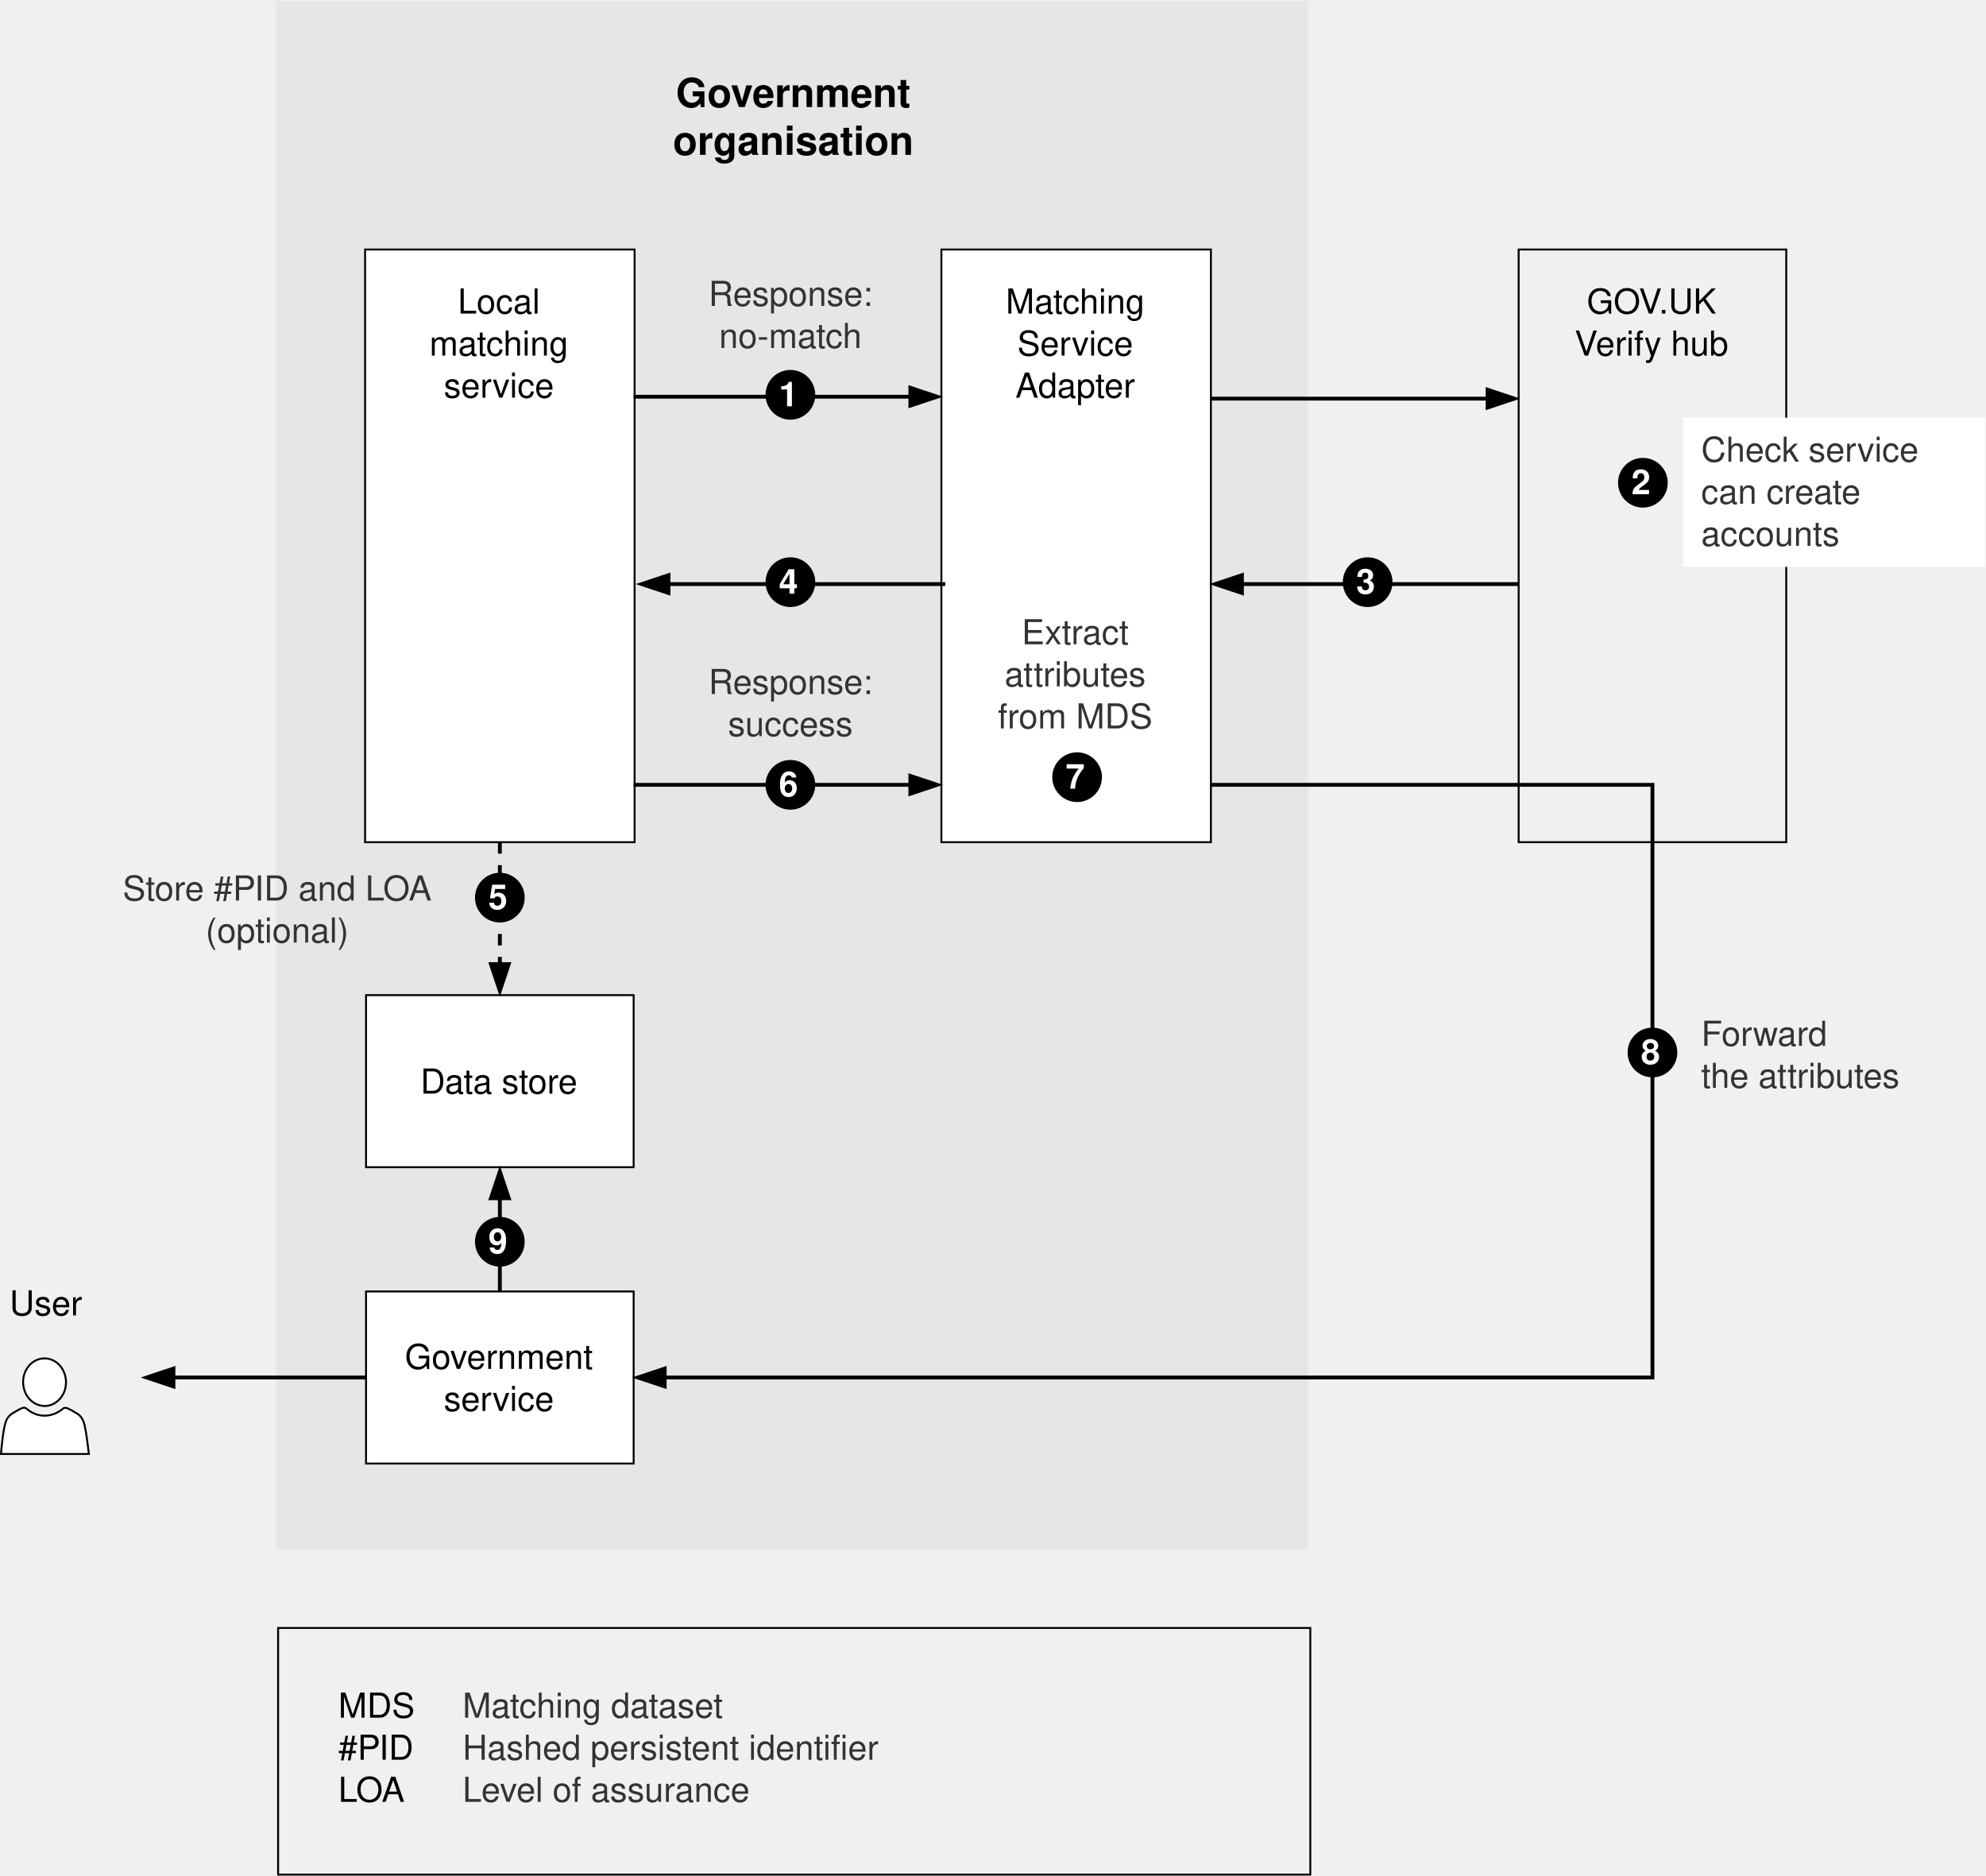
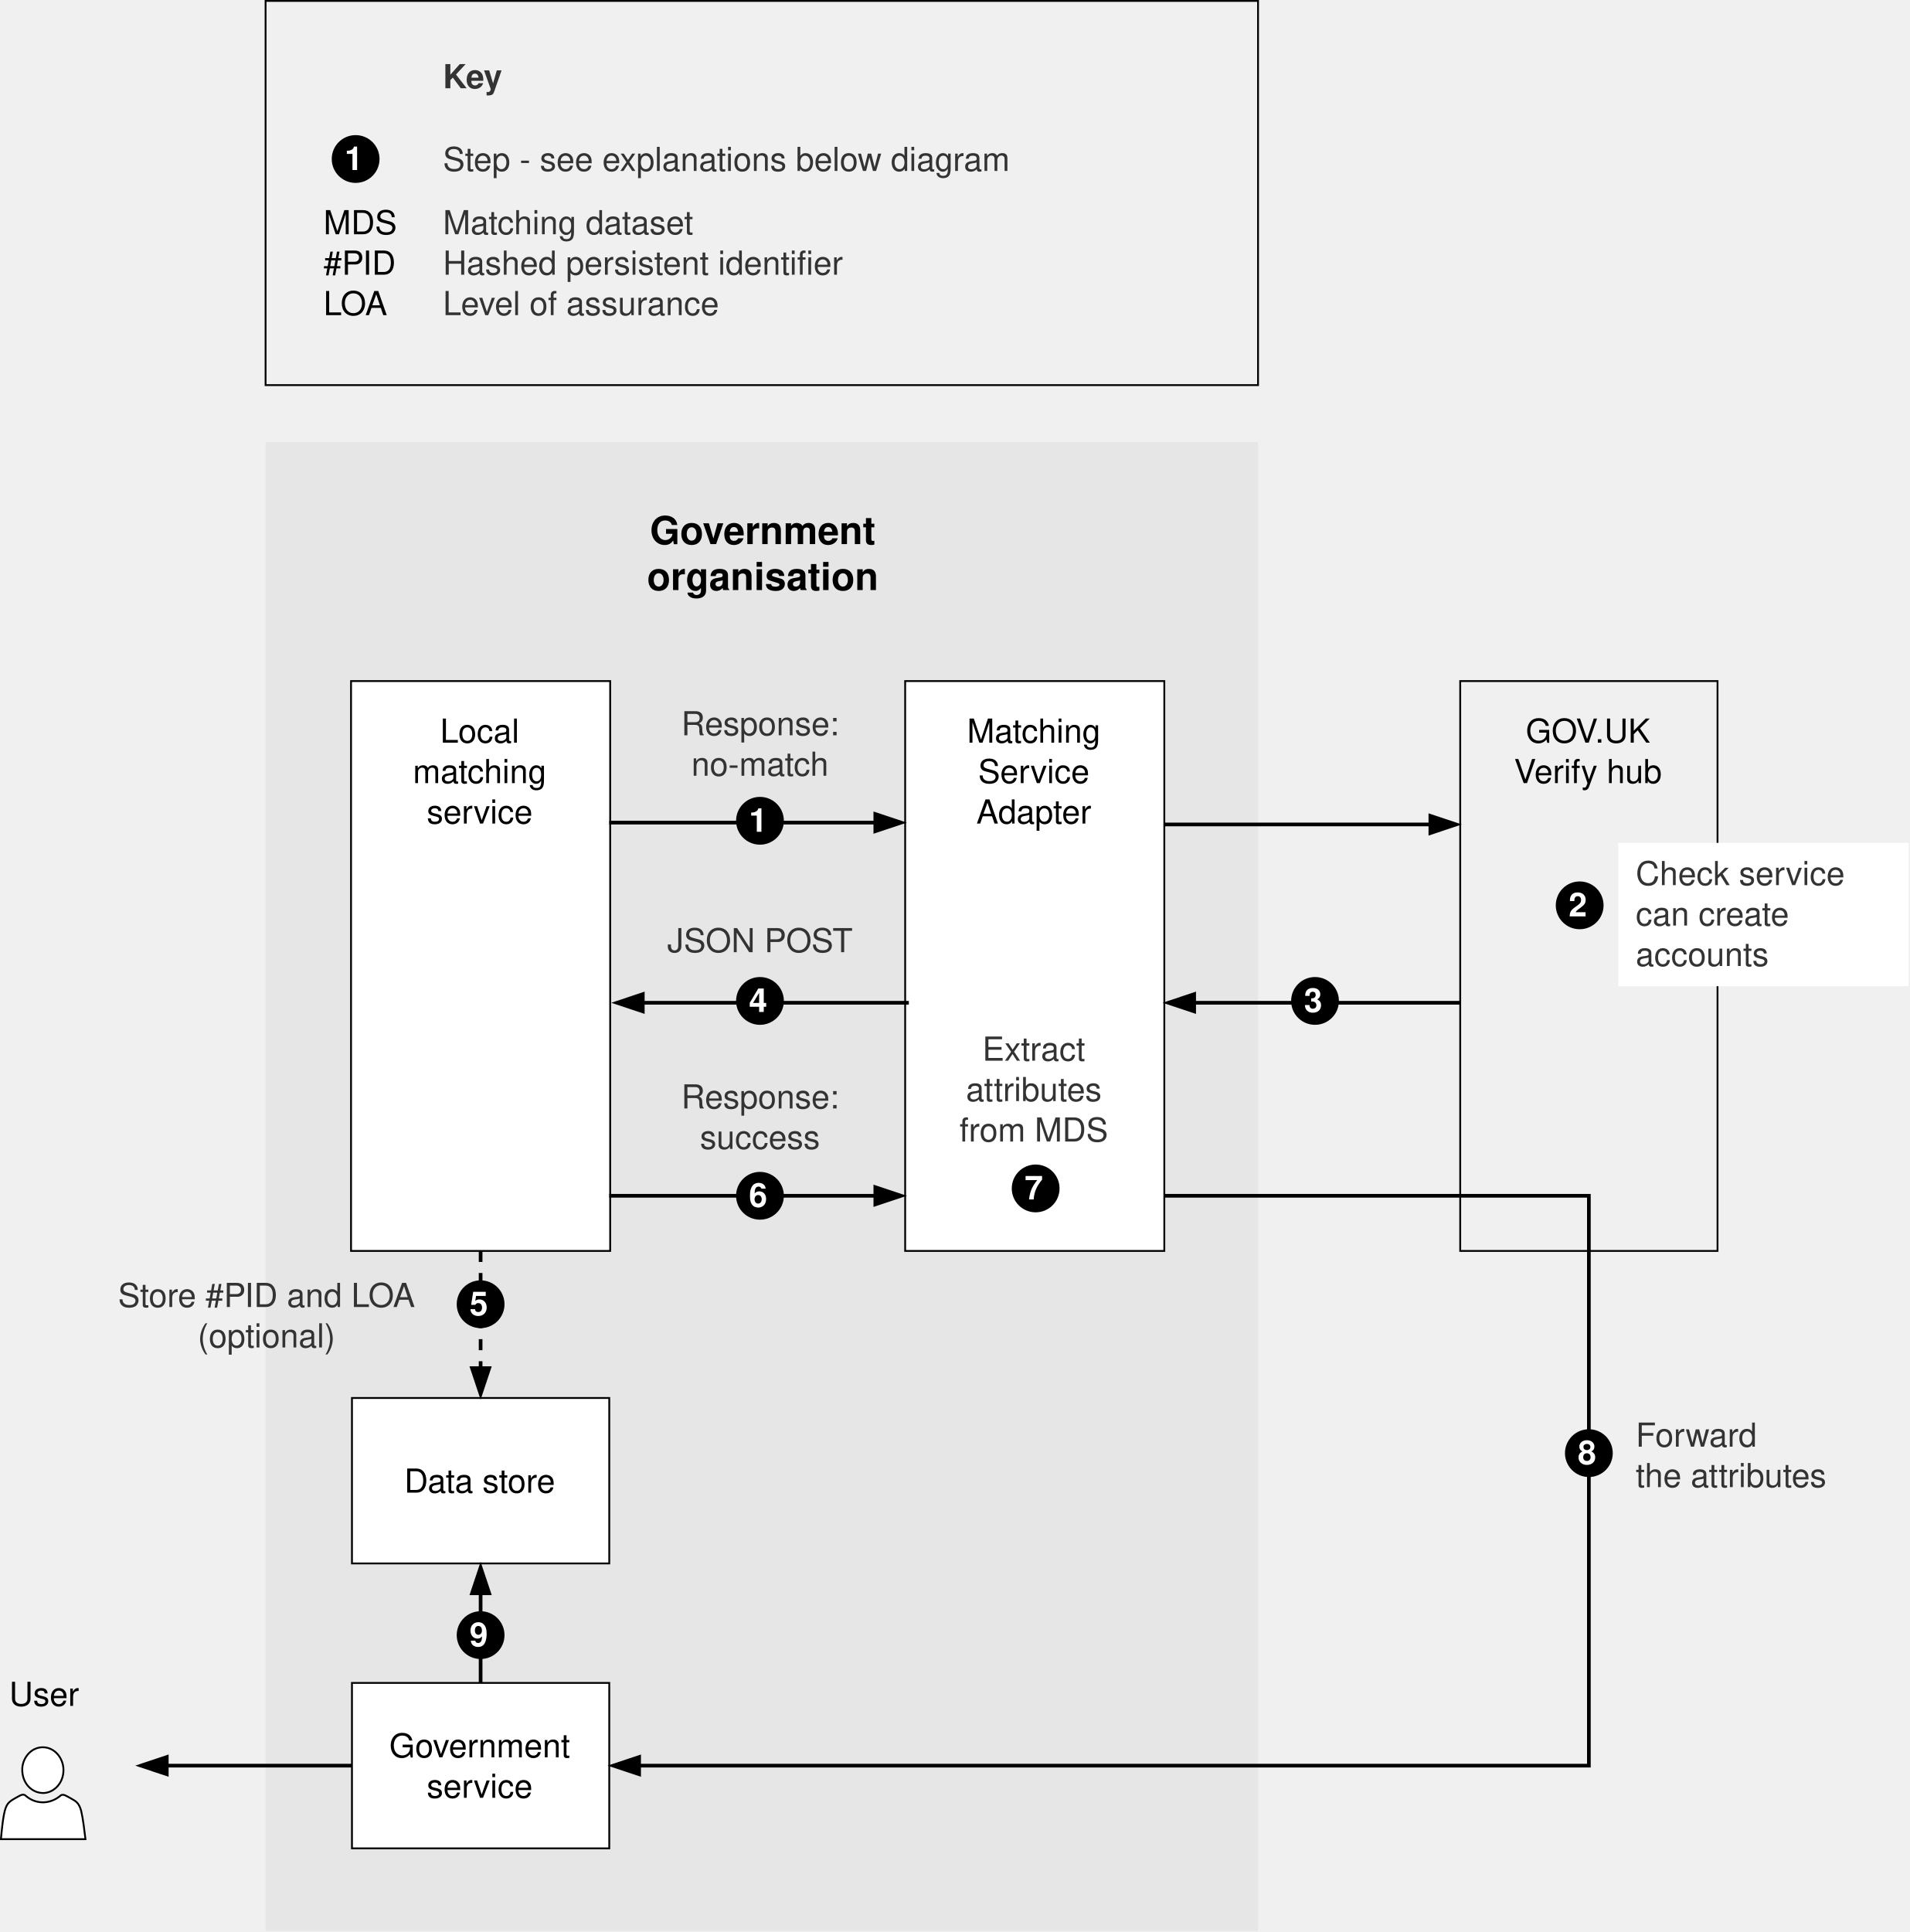
- <svg xmlns="http://www.w3.org/2000/svg" width="1039px" height="981px" version="1.1">
+ <svg xmlns="http://www.w3.org/2000/svg" width="1039px" height="1051px" version="1.1">
  <defs />
  <g transform="translate(0.5,0.5)">
-     <rect x="144" y="0" width="540" height="810" fill="#e6e6e6" stroke="none" pointer-events="none" />
-     <rect x="794" y="130" width="140" height="310" fill="none" stroke="#000000" pointer-events="none" />
+     <rect x="144" y="240" width="540" height="810" fill="#e6e6e6" stroke="none" pointer-events="none" />
+     <rect x="794" y="370" width="140" height="310" fill="none" stroke="#000000" pointer-events="none" />
    <g fill="#000000" font-family="Helvetica" text-anchor="middle" font-size="18px">
-       <text x="863.5" y="163.5">GOV.UK</text>
-       <text x="863.5" y="185.5">Verify hub</text>
+       <text x="863.5" y="403.5">GOV.UK</text>
+       <text x="863.5" y="425.5">Verify hub</text>
    </g>
-     <path d="M 23 734.89 C 16.97 734.89 11.6 729.85 11.6 722.13 C 11.6 716.14 16.14 710 22.79 710 C 29.28 710 34.03 715.94 34.03 722.42 C 34.03 729.91 28.43 734.89 23 734.89 Z M 0 760 C 0.52 754.48 1.22 746.94 2.54 743.13 C 3.15 741.4 4.04 740.16 5.47 739.12 C 6.4 738.43 9.7 736.61 10.31 736.31 C 11.37 735.76 12.46 735.47 13.4 736.31 C 19 741.26 26.74 741.11 32.42 736.33 C 33.08 735.65 34.12 735.83 34.81 736.1 C 35.9 736.52 39.38 738.57 40.04 738.99 C 41.96 740.25 43 741.93 43.77 745.09 C 44.75 749.36 45.33 754.79 46 760 Z" fill="#ffffff" stroke="#000000" stroke-miterlimit="10" pointer-events="none" />
-     <rect x="191" y="675" width="140" height="90" fill="#ffffff" stroke="#000000" pointer-events="none" />
+     <path d="M 23 974.89 C 16.97 974.89 11.6 969.85 11.6 962.13 C 11.6 956.14 16.14 950 22.79 950 C 29.28 950 34.03 955.94 34.03 962.42 C 34.03 969.91 28.43 974.89 23 974.89 Z M 0 1000 C 0.52 994.48 1.22 986.94 2.54 983.13 C 3.15 981.4 4.04 980.16 5.47 979.12 C 6.4 978.43 9.7 976.61 10.31 976.31 C 11.37 975.76 12.46 975.47 13.4 976.31 C 19 981.26 26.74 981.11 32.42 976.33 C 33.08 975.65 34.12 975.83 34.81 976.1 C 35.9 976.52 39.38 978.57 40.04 978.99 C 41.96 980.25 43 981.93 43.77 985.09 C 44.75 989.36 45.33 994.79 46 1000 Z" fill="#ffffff" stroke="#000000" stroke-miterlimit="10" pointer-events="none" />
+     <rect x="191" y="915" width="140" height="90" fill="#ffffff" stroke="#000000" pointer-events="none" />
    <g fill="#000000" font-family="Helvetica" text-anchor="middle" font-size="18px">
-       <text x="260.5" y="715.5">Government</text>
-       <text x="260.5" y="737.5">service</text>
+       <text x="260.5" y="955.5">Government</text>
+       <text x="260.5" y="977.5">service</text>
    </g>
-     <rect x="492" y="130" width="141" height="310" fill="#ffffff" stroke="#000000" pointer-events="none" />
+     <rect x="492" y="370" width="141" height="310" fill="#ffffff" stroke="#000000" pointer-events="none" />
    <g fill="#000000" font-family="Helvetica" text-anchor="middle" font-size="18px">
-       <text x="562" y="163.5">Matching </text>
-       <text x="562" y="185.5">Service </text>
-       <text x="562" y="207.5">Adapter</text>
+       <text x="562" y="403.5">Matching </text>
+       <text x="562" y="425.5">Service </text>
+       <text x="562" y="447.5">Adapter</text>
    </g>
    <g fill="#000000" font-family="Helvetica" font-weight="bold" text-anchor="middle" font-size="21px">
-       <text x="414.5" y="55.5">Government </text>
-       <text x="414.5" y="80.5">organisation</text>
+       <text x="414.5" y="295.5">Government </text>
+       <text x="414.5" y="320.5">organisation</text>
    </g>
    <g fill="#000000" font-family="Helvetica" text-anchor="middle" font-size="18px">
-       <text x="23.5" y="687.5">User</text>
+       <text x="23.5" y="927.5">User</text>
    </g>
-     <rect x="191" y="520" width="140" height="90" fill="#ffffff" stroke="#000000" pointer-events="none" />
+     <rect x="191" y="760" width="140" height="90" fill="#ffffff" stroke="#000000" pointer-events="none" />
    <g fill="#000000" font-family="Helvetica" text-anchor="middle" font-size="18px">
-       <text x="260.5" y="571.5">Data store</text>
+       <text x="260.5" y="811.5">Data store</text>
    </g>
-     <path d="M 191 720 L 90.24 720" fill="none" stroke="#000000" stroke-width="2" stroke-miterlimit="10" pointer-events="none" />
-     <path d="M 76.24 720 L 90.24 715.33 L 90.24 724.67 Z" fill="#000000" stroke="#000000" stroke-width="2" stroke-miterlimit="10" pointer-events="none" />
+     <path d="M 191 960 L 90.24 960" fill="none" stroke="#000000" stroke-width="2" stroke-miterlimit="10" pointer-events="none" />
+     <path d="M 76.24 960 L 90.24 955.33 L 90.24 964.67 Z" fill="#000000" stroke="#000000" stroke-width="2" stroke-miterlimit="10" pointer-events="none" />
    <g fill="#333333" font-family="Helvetica" text-anchor="middle" font-size="18px">
-       <text x="413" y="159.5">Response:</text>
-       <text x="413" y="181.5">no-match</text>
+       <text x="413" y="399.5">Response:</text>
+       <text x="413" y="421.5">no-match</text>
    </g>
-     <path d="M 633 208 L 777.76 208" fill="none" stroke="#000000" stroke-width="2" stroke-miterlimit="10" pointer-events="none" />
-     <path d="M 791.76 208 L 777.76 212.67 L 777.76 203.33 Z" fill="#000000" stroke="#000000" stroke-width="2" stroke-miterlimit="10" pointer-events="none" />
-     <path d="M 794 305 L 649.24 305" fill="none" stroke="#000000" stroke-width="2" stroke-miterlimit="10" pointer-events="none" />
-     <path d="M 635.24 305 L 649.24 300.33 L 649.24 309.67 Z" fill="#000000" stroke="#000000" stroke-width="2" stroke-miterlimit="10" pointer-events="none" />
-     <ellipse cx="859" cy="252" rx="12.5" ry="12.5" fill="#000000" stroke="#000000" pointer-events="none" />
+     <path d="M 633 448 L 777.76 448" fill="none" stroke="#000000" stroke-width="2" stroke-miterlimit="10" pointer-events="none" />
+     <path d="M 791.76 448 L 777.76 452.67 L 777.76 443.33 Z" fill="#000000" stroke="#000000" stroke-width="2" stroke-miterlimit="10" pointer-events="none" />
+     <path d="M 794 545 L 649.24 545" fill="none" stroke="#000000" stroke-width="2" stroke-miterlimit="10" pointer-events="none" />
+     <path d="M 635.24 545 L 649.24 540.33 L 649.24 549.67 Z" fill="#000000" stroke="#000000" stroke-width="2" stroke-miterlimit="10" pointer-events="none" />
+     <ellipse cx="859" cy="492" rx="12.5" ry="12.5" fill="#000000" stroke="#000000" pointer-events="none" />
    <g fill="#FFFFFF" font-family="Helvetica" font-weight="bold" text-anchor="middle" font-size="18px">
-       <text x="858" y="258">2</text>
+       <text x="858" y="498">2</text>
    </g>
-     <rect x="884" y="222" width="150" height="70" fill="#ffffff" stroke="#ffffff" stroke-width="8" pointer-events="none" />
+     <rect x="884" y="462" width="150" height="70" fill="#ffffff" stroke="#ffffff" stroke-width="8" pointer-events="none" />
    <g fill="#333333" font-family="Helvetica" font-size="18px">
-       <rect fill="#ffffff" stroke="#FFFFFF" x="890" y="226" width="120" height="64" stroke-width="1" />
-       <text x="889.5" y="241">Check service </text>
-       <text x="889.5" y="263">can create </text>
-       <text x="889.5" y="285">accounts</text>
+       <rect fill="#ffffff" stroke="#FFFFFF" x="890" y="466" width="120" height="64" stroke-width="1" />
+       <text x="889.5" y="481">Check service </text>
+       <text x="889.5" y="503">can create </text>
+       <text x="889.5" y="525">accounts</text>
    </g>
-     <ellipse cx="563" cy="406" rx="12.5" ry="12.5" fill="#000000" stroke="#000000" pointer-events="none" />
+     <ellipse cx="563" cy="646" rx="12.5" ry="12.5" fill="#000000" stroke="#000000" pointer-events="none" />
    <g fill="#FFFFFF" font-family="Helvetica" font-weight="bold" text-anchor="middle" font-size="18px">
-       <text x="562" y="412">7</text>
+       <text x="562" y="652">7</text>
    </g>
    <g fill="#333333" font-family="Helvetica" text-anchor="middle" font-size="18px">
-       <text x="562" y="336.5">Extract</text>
-       <text x="562" y="358.5">attributes</text>
-       <text x="562" y="380.5">from MDS</text>
+       <text x="562" y="576.5">Extract</text>
+       <text x="562" y="598.5">attributes</text>
+       <text x="562" y="620.5">from MDS</text>
    </g>
    <g fill="#333333" font-family="Helvetica" font-size="18px">
-       <text x="889.5" y="546.5">Forward </text>
-       <text x="889.5" y="568.5">the attributes</text>
+       <text x="889.5" y="786.5">Forward </text>
+       <text x="889.5" y="808.5">the attributes</text>
    </g>
-     <ellipse cx="715" cy="304" rx="12.5" ry="12.5" fill="#000000" stroke="#000000" pointer-events="none" />
+     <ellipse cx="715" cy="544" rx="12.5" ry="12.5" fill="#000000" stroke="#000000" pointer-events="none" />
    <g fill="#FFFFFF" font-family="Helvetica" font-weight="bold" text-anchor="middle" font-size="18px">
-       <text x="714" y="310">3</text>
+       <text x="714" y="550">3</text>
    </g>
-     <rect x="190.5" y="130" width="141" height="310" fill="#ffffff" stroke="#000000" pointer-events="none" />
+     <rect x="190.5" y="370" width="141" height="310" fill="#ffffff" stroke="#000000" pointer-events="none" />
    <g fill="#000000" font-family="Helvetica" text-anchor="middle" font-size="18px">
-       <text x="260.5" y="163.5">Local</text>
-       <text x="260.5" y="185.5">matching</text>
-       <text x="260.5" y="207.5">service</text>
+       <text x="260.5" y="403.5">Local</text>
+       <text x="260.5" y="425.5">matching</text>
+       <text x="260.5" y="447.5">service</text>
    </g>
-     <path d="M 331 207 L 475.76 207" fill="none" stroke="#000000" stroke-width="2" stroke-miterlimit="10" pointer-events="none" />
-     <path d="M 489.76 207 L 475.76 211.67 L 475.76 202.33 Z" fill="#000000" stroke="#000000" stroke-width="2" stroke-miterlimit="10" pointer-events="none" />
-     <ellipse cx="413" cy="206" rx="12.5" ry="12.5" fill="#000000" stroke="#000000" pointer-events="none" />
+     <path d="M 331 447 L 475.76 447" fill="none" stroke="#000000" stroke-width="2" stroke-miterlimit="10" pointer-events="none" />
+     <path d="M 489.76 447 L 475.76 451.67 L 475.76 442.33 Z" fill="#000000" stroke="#000000" stroke-width="2" stroke-miterlimit="10" pointer-events="none" />
+     <ellipse cx="413" cy="446" rx="12.5" ry="12.5" fill="#000000" stroke="#000000" pointer-events="none" />
    <g fill="#FFFFFF" font-family="Helvetica" font-weight="bold" text-anchor="middle" font-size="18px">
-       <text x="412" y="212">1</text>
+       <text x="412" y="452">1</text>
    </g>
-     <path d="M 494 305 L 349.24 305" fill="none" stroke="#000000" stroke-width="2" stroke-miterlimit="10" pointer-events="none" />
-     <path d="M 335.24 305 L 349.24 300.33 L 349.24 309.67 Z" fill="#000000" stroke="#000000" stroke-width="2" stroke-miterlimit="10" pointer-events="none" />
-     <ellipse cx="413" cy="304" rx="12.5" ry="12.5" fill="#000000" stroke="#000000" pointer-events="none" />
+     <path d="M 494 545 L 349.24 545" fill="none" stroke="#000000" stroke-width="2" stroke-miterlimit="10" pointer-events="none" />
+     <path d="M 335.24 545 L 349.24 540.33 L 349.24 549.67 Z" fill="#000000" stroke="#000000" stroke-width="2" stroke-miterlimit="10" pointer-events="none" />
+     <ellipse cx="413" cy="544" rx="12.5" ry="12.5" fill="#000000" stroke="#000000" pointer-events="none" />
    <g fill="#FFFFFF" font-family="Helvetica" font-weight="bold" text-anchor="middle" font-size="18px">
-       <text x="412" y="310">4</text>
+       <text x="412" y="550">4</text>
    </g>
-     <path d="M 331 410 L 444 410 L 475.76 410" fill="none" stroke="#000000" stroke-width="2" stroke-miterlimit="10" pointer-events="none" />
-     <path d="M 489.76 410 L 475.76 414.67 L 475.76 405.33 Z" fill="#000000" stroke="#000000" stroke-width="2" stroke-miterlimit="10" pointer-events="none" />
-     <ellipse cx="413" cy="410" rx="12.5" ry="12.5" fill="#000000" stroke="#000000" pointer-events="none" />
+     <path d="M 331 650 L 444 650 L 475.76 650" fill="none" stroke="#000000" stroke-width="2" stroke-miterlimit="10" pointer-events="none" />
+     <path d="M 489.76 650 L 475.76 654.67 L 475.76 645.33 Z" fill="#000000" stroke="#000000" stroke-width="2" stroke-miterlimit="10" pointer-events="none" />
+     <ellipse cx="413" cy="650" rx="12.5" ry="12.5" fill="#000000" stroke="#000000" pointer-events="none" />
    <g fill="#FFFFFF" font-family="Helvetica" font-weight="bold" text-anchor="middle" font-size="18px">
-       <text x="412" y="416">6</text>
+       <text x="412" y="656">6</text>
    </g>
-     <path d="M 261 440 L 261 503.76" fill="none" stroke="#000000" stroke-width="2" stroke-miterlimit="10" stroke-dasharray="6 6" pointer-events="none" />
-     <path d="M 261 517.76 L 256.33 503.76 L 265.67 503.76 Z" fill="#000000" stroke="#000000" stroke-width="2" stroke-miterlimit="10" pointer-events="none" />
-     <ellipse cx="261" cy="469" rx="12.5" ry="12.5" fill="#000000" stroke="#000000" pointer-events="none" />
+     <path d="M 261 680 L 261 743.76" fill="none" stroke="#000000" stroke-width="2" stroke-miterlimit="10" stroke-dasharray="6 6" pointer-events="none" />
+     <path d="M 261 757.76 L 256.33 743.76 L 265.67 743.76 Z" fill="#000000" stroke="#000000" stroke-width="2" stroke-miterlimit="10" pointer-events="none" />
+     <ellipse cx="261" cy="709" rx="12.5" ry="12.5" fill="#000000" stroke="#000000" pointer-events="none" />
    <g fill="#FFFFFF" font-family="Helvetica" font-weight="bold" text-anchor="middle" font-size="18px">
-       <text x="260" y="475">5</text>
+       <text x="260" y="715">5</text>
    </g>
-     <path d="M 633 410 L 864 410 L 864 720 L 347.24 720" fill="none" stroke="#000000" stroke-width="2" stroke-miterlimit="10" pointer-events="none" />
-     <path d="M 333.24 720 L 347.24 715.33 L 347.24 724.67 Z" fill="#000000" stroke="#000000" stroke-width="2" stroke-miterlimit="10" pointer-events="none" />
-     <path d="M 261 675 L 261 626.24" fill="none" stroke="#000000" stroke-width="2" stroke-miterlimit="10" pointer-events="none" />
-     <path d="M 261 612.24 L 265.67 626.24 L 256.33 626.24 Z" fill="#000000" stroke="#000000" stroke-width="2" stroke-miterlimit="10" pointer-events="none" />
-     <ellipse cx="261" cy="649" rx="12.5" ry="12.5" fill="#000000" stroke="#000000" pointer-events="none" />
+     <path d="M 633 650 L 864 650 L 864 960 L 347.24 960" fill="none" stroke="#000000" stroke-width="2" stroke-miterlimit="10" pointer-events="none" />
+     <path d="M 333.24 960 L 347.24 955.33 L 347.24 964.67 Z" fill="#000000" stroke="#000000" stroke-width="2" stroke-miterlimit="10" pointer-events="none" />
+     <path d="M 261 915 L 261 866.24" fill="none" stroke="#000000" stroke-width="2" stroke-miterlimit="10" pointer-events="none" />
+     <path d="M 261 852.24 L 265.67 866.24 L 256.33 866.24 Z" fill="#000000" stroke="#000000" stroke-width="2" stroke-miterlimit="10" pointer-events="none" />
+     <ellipse cx="261" cy="889" rx="12.5" ry="12.5" fill="#000000" stroke="#000000" pointer-events="none" />
    <g fill="#FFFFFF" font-family="Helvetica" font-weight="bold" text-anchor="middle" font-size="18px">
-       <text x="260" y="655">9</text>
+       <text x="260" y="895">9</text>
    </g>
    <g fill="#333333" font-family="Helvetica" text-anchor="middle" font-size="18px">
-       <text x="144.5" y="470.5">Store #PID and LOA </text>
-       <text x="144.5" y="492.5">(optional)</text>
+       <text x="144.5" y="710.5">Store #PID and LOA </text>
+       <text x="144.5" y="732.5">(optional)</text>
    </g>
    <g fill="#333333" font-family="Helvetica" text-anchor="middle" font-size="18px">
-       <text x="413" y="362.5">Response:</text>
-       <text x="413" y="384.5">success</text>
+       <text x="413" y="602.5">Response:</text>
+       <text x="413" y="624.5">success</text>
    </g>
-     <ellipse cx="864" cy="550" rx="12.5" ry="12.5" fill="#000000" stroke="#000000" pointer-events="none" />
+     <ellipse cx="864" cy="790" rx="12.5" ry="12.5" fill="#000000" stroke="#000000" pointer-events="none" />
    <g fill="#FFFFFF" font-family="Helvetica" font-weight="bold" text-anchor="middle" font-size="18px">
-       <text x="863" y="556">8</text>
+       <text x="863" y="796">8</text>
    </g>
-     <rect x="145" y="851" width="540" height="129" fill="none" stroke="#000000" pointer-events="none" />
+     <rect x="144" y="0" width="540" height="209" fill="none" stroke="#000000" pointer-events="none" />
    <g fill="#000000" font-family="Helvetica" font-size="18px">
-       <text x="176.5" y="897.93">MDS</text>
-       <text x="176.5" y="919.93">#PID</text>
-       <text x="176.5" y="941.93">LOA</text>
+       <text x="175.5" y="126.93">MDS</text>
+       <text x="175.5" y="148.93">#PID</text>
+       <text x="175.5" y="170.93">LOA</text>
    </g>
    <g fill="#333333" font-family="Helvetica" font-size="18px">
-       <text x="241.5" y="897.93">Matching dataset</text>
-       <text x="241.5" y="919.93">Hashed persistent identifier</text>
-       <text x="241.5" y="941.93">Level of assurance</text>
+       <text x="240.5" y="126.93">Matching dataset</text>
+       <text x="240.5" y="148.93">Hashed persistent identifier</text>
+       <text x="240.5" y="170.93">Level of assurance</text>
+     </g>
+     <ellipse cx="193" cy="86" rx="12.5" ry="12.5" fill="#000000" stroke="#000000" pointer-events="none" />
+     <g fill="#FFFFFF" font-family="Helvetica" font-weight="bold" text-anchor="middle" font-size="18px">
+       <text x="192" y="92">1</text>
+     </g>
+     <g fill="#333333" font-family="Helvetica" font-size="18px">
+       <text x="240.5" y="92.5">Step - see explanations below diagram</text>
+     </g>
+     <g fill="#333333" font-family="Helvetica" font-weight="bold" font-size="18px">
+       <text x="240.5" y="47.5">Key</text>
+     </g>
+     <g fill="#333333" font-family="Helvetica" text-anchor="middle" font-size="18px">
+       <text x="413" y="517.5">JSON POST</text>
    </g>
  </g>
</svg>
